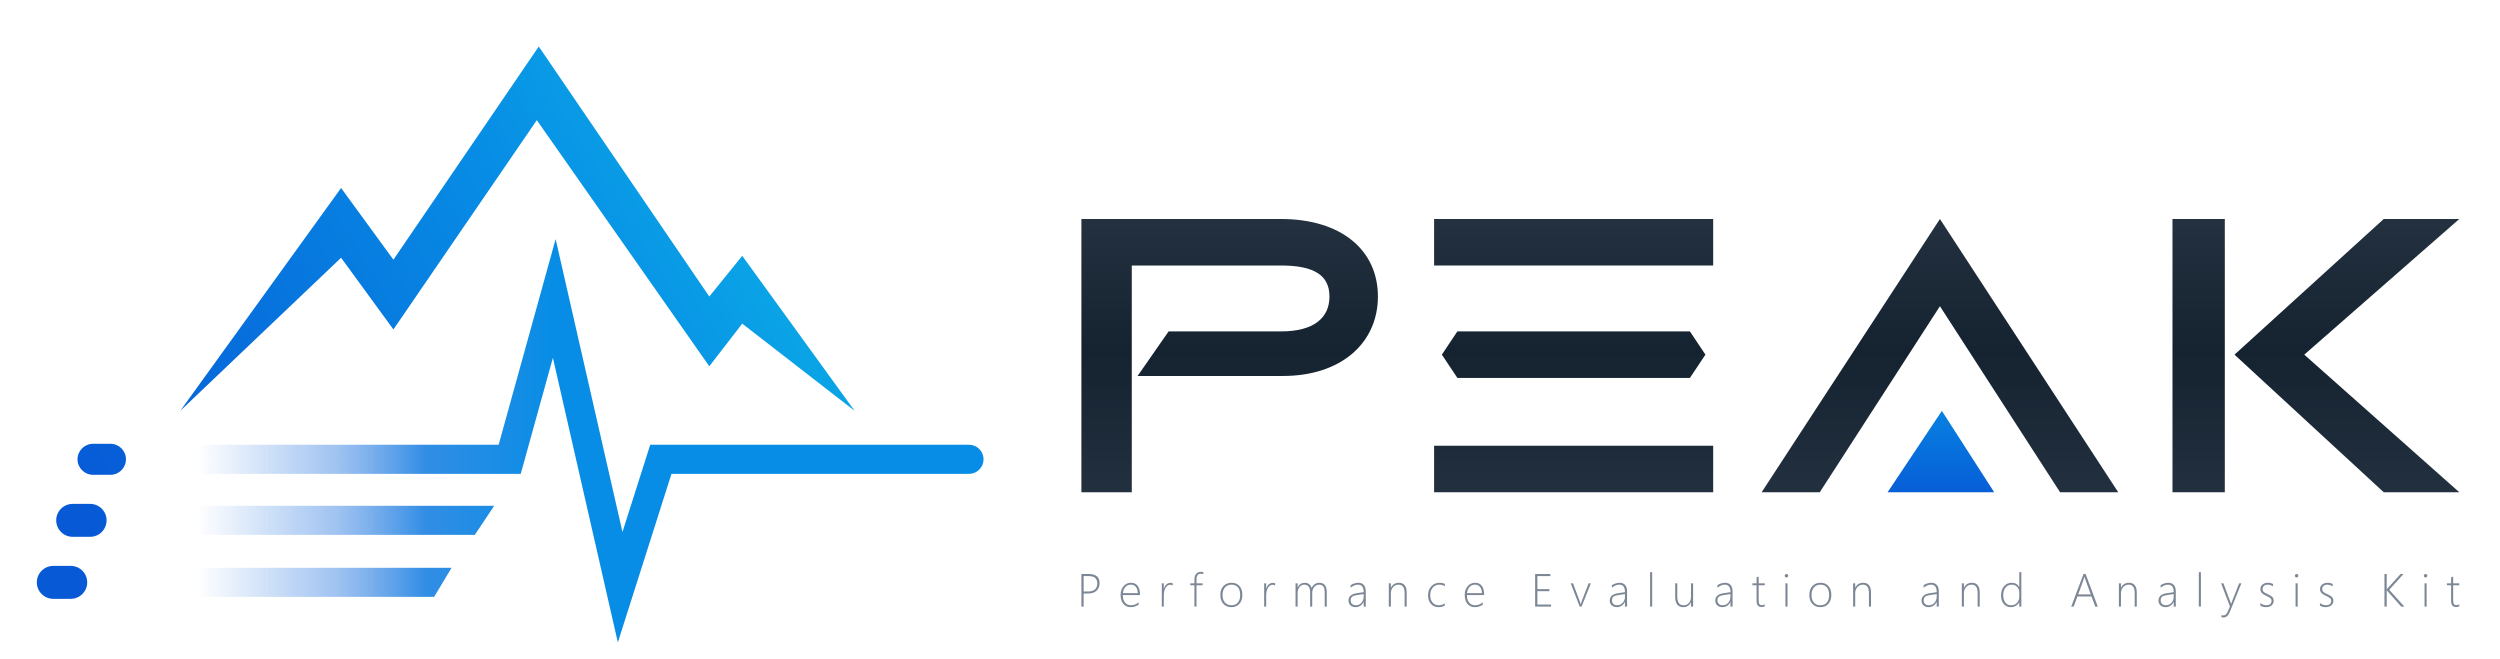
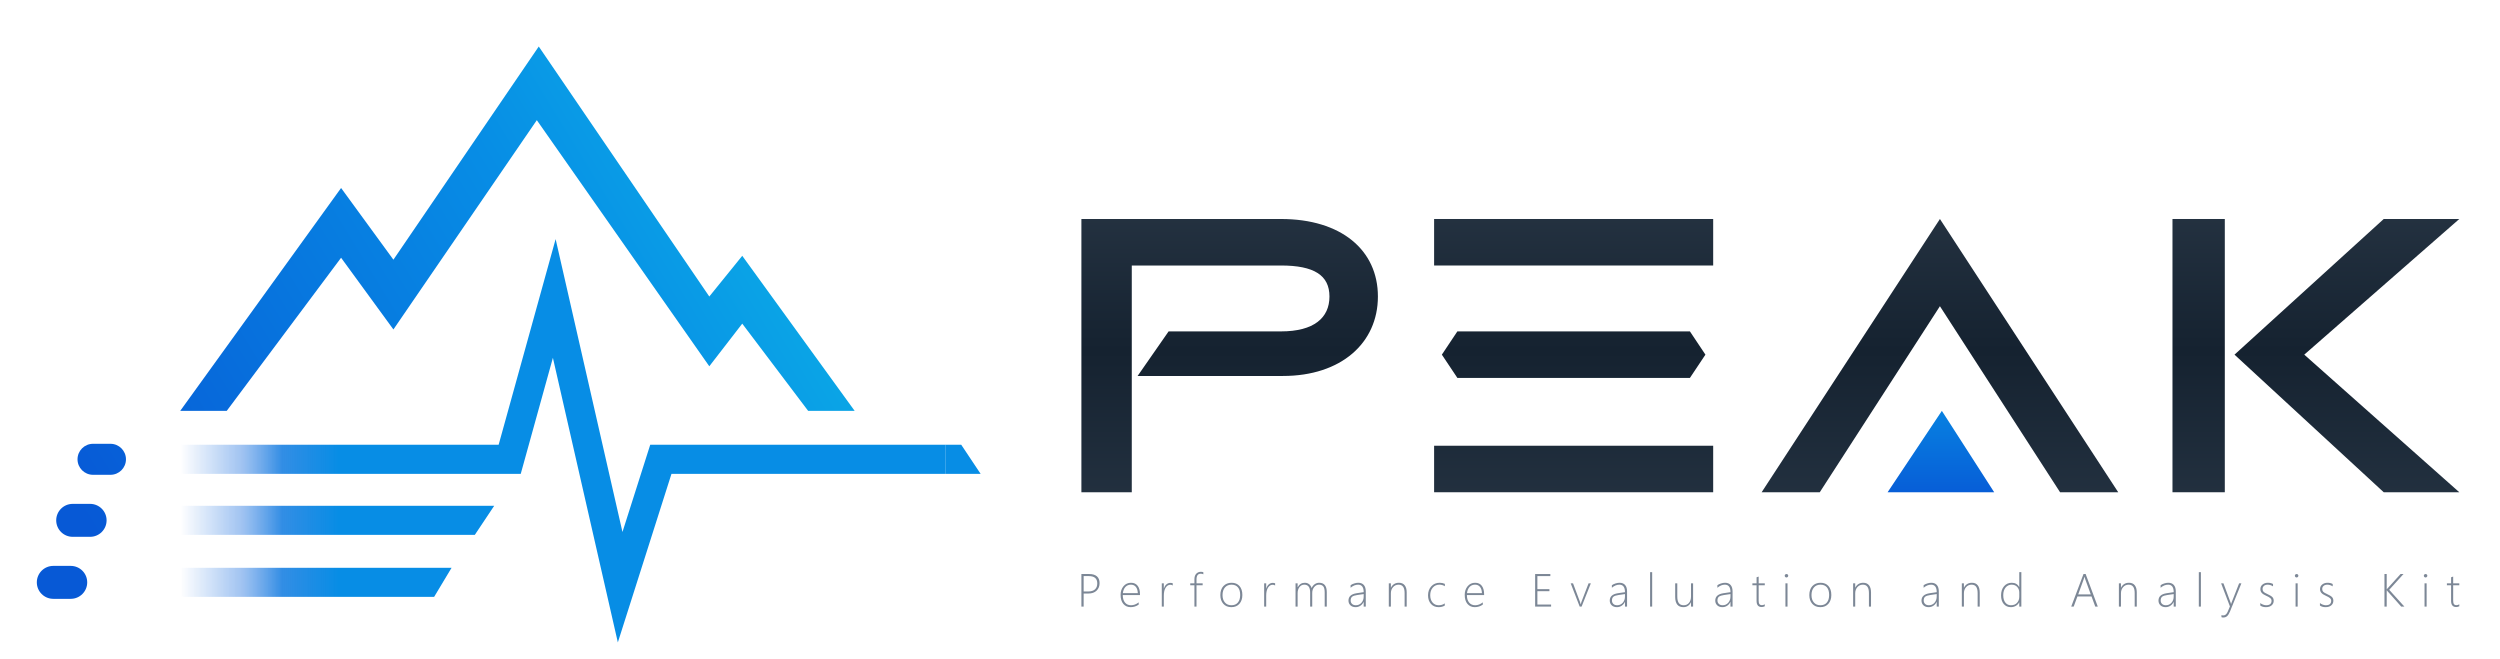
<svg xmlns="http://www.w3.org/2000/svg" width="1290" height="340" viewBox="0 0 1290 340" role="img" aria-labelledby="title desc" shape-rendering="geometricPrecision">
  <defs>
    <linearGradient id="markGradient" x1="70" y1="310" x2="520" y2="35" gradientUnits="userSpaceOnUse">
      <stop offset="0" stop-color="#0759D6" />
      <stop offset="0.52" stop-color="#078DE5" />
      <stop offset="1" stop-color="#10CDE9" />
    </linearGradient>
-     <linearGradient id="trailGradient" x1="50" y1="0" x2="286" y2="0" gradientUnits="userSpaceOnUse">
+     <linearGradient id="trailGradient" x1="70" y1="0" x2="175" y2="0" gradientUnits="userSpaceOnUse">
      <stop offset="0" stop-color="#4B8DE5" stop-opacity="0" />
      <stop offset="0.22" stop-color="#4B8DE5" stop-opacity="0" />
      <stop offset="0.52" stop-color="#4B8DE5" stop-opacity="0.52" />
      <stop offset="0.72" stop-color="#167EE1" stop-opacity="0.88" />
      <stop offset="1" stop-color="#078DE5" />
    </linearGradient>
    <linearGradient id="wordGradient" x1="0" y1="90" x2="0" y2="265" gradientUnits="userSpaceOnUse">
      <stop offset="0" stop-color="#283645" />
      <stop offset="0.52" stop-color="#152230" />
      <stop offset="1" stop-color="#243241" />
    </linearGradient>
    <linearGradient id="accentGradient" x1="0" y1="180" x2="0" y2="260" gradientUnits="userSpaceOnUse">
      <stop offset="0" stop-color="#079BE8" />
      <stop offset="1" stop-color="#0759D6" />
    </linearGradient>
  </defs>
-   <path d="M93 212 176 97 203 134 278 24 366 153 383 132 441 212 383 167 366 189 277 62 203 170 176 133Z" fill="url(#markGradient)" />
-   <path d="M74 237H263L286 154 320 303 341 237H500" fill="none" stroke="url(#trailGradient)" stroke-width="15" stroke-linecap="round" stroke-linejoin="miter" stroke-miterlimit="20" />
+   <path d="M93 212 176 97 203 134 278 24 366 153 383 132 441 212H417L383 167 366 189 277 62 203 170 176 133 117 212Z" fill="url(#markGradient)" />
+   <path d="M74 237H263L286 154 320 303 341 237H488" fill="none" stroke="url(#trailGradient)" stroke-width="15" stroke-linecap="butt" stroke-linejoin="miter" stroke-miterlimit="20" />
+   <path d="M488 229.5H496L506 244.5H488Z" fill="url(#trailGradient)" />
  <path d="M63 261H255L245 276H63ZM53 293H233L224 308H53Z" fill="url(#trailGradient)" />
  <g fill="url(#markGradient)">
    <rect x="40" y="229" width="25" height="16" rx="8" />
    <rect x="29" y="260" width="26" height="17" rx="8.5" />
    <rect x="19" y="292" width="26" height="17" rx="8.5" />
  </g>
  <g fill="url(#wordGradient)">
    <path d="M558 113H661C692 113 711 129 711 153S692 194 662 194H587L603 171H661C678 171 686 164 686 153S678 137 661 137H584V254H558Z" />
    <rect x="740" y="113" width="144" height="24" />
    <path d="M752 171H872L880 183 872 195H752L744 183Z" />
    <rect x="740" y="230" width="144" height="24" />
    <path d="M909 254 1001 113 1093 254H1063L1001 158 939 254Z" />
    <rect x="1121" y="113" width="27" height="141" />
    <path d="M1153 183 1230 113H1269L1189 183 1269 254H1230Z" />
  </g>
  <path d="M974 254 1002 212 1029 254Z" fill="url(#accentGradient)" />
  <g aria-label="Performance Evaluation and Analysis Kit">
    <path d="M283 575V0H184V1434H530Q751 1434 868.0 1331.5Q985 1229 985 1032Q985 832 854.5 703.5Q724 575 489 575ZM283 1343V666H487Q681 666 782.0 758.5Q883 851 883 1020Q883 1343 512 1343Z" fill="#7C8796" transform="translate(555.8438 313) scale(0.01171875 -0.01171875)" />
    <path d="M186 508Q186 297 283.5 178.0Q381 59 551 59Q723 59 887 186V88Q728 -25 532 -25Q334 -25 212.0 117.0Q90 259 90 518Q90 742 217.5 895.5Q345 1049 549 1049Q740 1049 842.0 915.0Q944 781 944 549V508ZM848 592Q842 769 763.0 867.0Q684 965 545 965Q401 965 306.5 868.5Q212 772 190 592Z" fill="#7C8796" transform="translate(577.17 313) scale(0.01171875 -0.01171875)" />
    <path d="M647 928Q601 961 539 961Q418 961 336.0 836.0Q254 711 254 481V0H164V1024H254V797H258Q293 914 369.0 979.0Q445 1044 545 1044Q602 1044 647 1026Z" fill="#7C8796" transform="translate(597.5588 313) scale(0.01171875 -0.01171875)" />
    <path d="M612 1419Q575 1448 500 1448Q311 1448 311 1194V1024H582V940H311V0H219V940H35V1024H219V1202Q219 1364 300.5 1448.0Q382 1532 504 1532Q569 1532 612 1513Z" fill="#7C8796" transform="translate(613.7523 313) scale(0.01171875 -0.01171875)" />
    <path d="M575 -25Q351 -25 220.5 122.5Q90 270 90 506Q90 761 226.5 905.0Q363 1049 586 1049Q805 1049 932.0 906.0Q1059 763 1059 510Q1059 271 929.5 123.0Q800 -25 575 -25ZM582 965Q401 965 293.5 843.0Q186 721 186 504Q186 303 291.0 181.0Q396 59 578 59Q763 59 863.0 179.0Q963 299 963 512Q963 731 863.5 848.0Q764 965 582 965Z" fill="#7C8796" transform="translate(628.6449 313) scale(0.01171875 -0.01171875)" />
    <path d="M647 928Q601 961 539 961Q418 961 336.0 836.0Q254 711 254 481V0H164V1024H254V797H258Q293 914 369.0 979.0Q445 1044 545 1044Q602 1044 647 1026Z" fill="#7C8796" transform="translate(650.3814 313) scale(0.01171875 -0.01171875)" />
    <path d="M1448 0V616Q1448 809 1387.5 887.0Q1327 965 1196 965Q1075 965 987.0 861.0Q899 757 899 600V0H807V623Q807 965 547 965Q422 965 339.0 860.5Q256 756 256 590V0H164V1024H256V854H260Q367 1049 573 1049Q685 1049 764.5 984.5Q844 920 872 815Q920 926 1009.5 987.5Q1099 1049 1204 1049Q1540 1049 1540 633V0Z" fill="#7C8796" transform="translate(666.5748 313) scale(0.01171875 -0.01171875)" />
    <path d="M776 0V205H772Q723 100 629.5 37.5Q536 -25 422 -25Q276 -25 191.0 57.0Q106 139 106 264Q106 532 461 588L776 635Q776 965 528 965Q359 965 199 829V940Q256 985 353.5 1017.0Q451 1049 537 1049Q695 1049 781.5 951.0Q868 853 868 666V0ZM494 510Q333 487 268.0 435.5Q203 384 203 268Q203 177 263.5 118.0Q324 59 432 59Q580 59 678.0 168.5Q776 278 776 451V551Z" fill="#7C8796" transform="translate(694.5691 313) scale(0.01171875 -0.01171875)" />
    <path d="M860 0V596Q860 965 594 965Q446 965 351.0 856.5Q256 748 256 588V0H164V1024H256V838H260Q372 1049 610 1049Q776 1049 864.0 938.5Q952 828 952 623V0Z" fill="#7C8796" transform="translate(714.7 313) scale(0.01171875 -0.01171875)" />
    <path d="M827 45Q713 -25 555 -25Q346 -25 218.0 118.5Q90 262 90 494Q90 738 234.0 893.5Q378 1049 604 1049Q721 1049 831 1001V897Q721 965 590 965Q410 965 298.0 835.5Q186 706 186 500Q186 301 288.5 180.0Q391 59 559 59Q713 59 827 141Z" fill="#7C8796" transform="translate(735.8154 313) scale(0.01171875 -0.01171875)" />
    <path d="M186 508Q186 297 283.5 178.0Q381 59 551 59Q723 59 887 186V88Q728 -25 532 -25Q334 -25 212.0 117.0Q90 259 90 518Q90 742 217.5 895.5Q345 1049 549 1049Q740 1049 842.0 915.0Q944 781 944 549V508ZM848 592Q842 769 763.0 867.0Q684 965 545 965Q401 965 306.5 868.5Q212 772 190 592Z" fill="#7C8796" transform="translate(754.7393 313) scale(0.01171875 -0.01171875)" />
    <path d="M184 0V1434H854V1343H283V768H813V678H283V90H887V0Z" fill="#7C8796" transform="translate(789.9739 313) scale(0.01171875 -0.01171875)" />
    <path d="M500 0H416L20 1024H123L428 209Q450 150 459 102H463Q476 165 492 205L807 1024H907Z" fill="#7C8796" transform="translate(810.2455 313) scale(0.01171875 -0.01171875)" />
    <path d="M776 0V205H772Q723 100 629.5 37.5Q536 -25 422 -25Q276 -25 191.0 57.0Q106 139 106 264Q106 532 461 588L776 635Q776 965 528 965Q359 965 199 829V940Q256 985 353.5 1017.0Q451 1049 537 1049Q695 1049 781.5 951.0Q868 853 868 666V0ZM494 510Q333 487 268.0 435.5Q203 384 203 268Q203 177 263.5 118.0Q324 59 432 59Q580 59 678.0 168.5Q776 278 776 451V551Z" fill="#7C8796" transform="translate(829.3921 313) scale(0.01171875 -0.01171875)" />
    <path d="M164 0V1516H256V0Z" fill="#7C8796" transform="translate(849.523 313) scale(0.01171875 -0.01171875)" />
    <path d="M840 0V186H836Q729 -25 506 -25Q143 -25 143 432V1024H236V455Q236 247 304.5 153.0Q373 59 520 59Q663 59 751.5 164.0Q840 269 840 444V1024H932V0Z" fill="#7C8796" transform="translate(862.7165 313) scale(0.01171875 -0.01171875)" />
    <path d="M776 0V205H772Q723 100 629.5 37.5Q536 -25 422 -25Q276 -25 191.0 57.0Q106 139 106 264Q106 532 461 588L776 635Q776 965 528 965Q359 965 199 829V940Q256 985 353.5 1017.0Q451 1049 537 1049Q695 1049 781.5 951.0Q868 853 868 666V0ZM494 510Q333 487 268.0 435.5Q203 384 203 268Q203 177 263.5 118.0Q324 59 432 59Q580 59 678.0 168.5Q776 278 776 451V551Z" fill="#7C8796" transform="translate(883.8318 313) scale(0.01171875 -0.01171875)" />
    <path d="M569 14Q497 -20 434 -20Q207 -20 207 252V940H23V1024H207V1290Q229 1298 253 1306Q277 1313 299 1321V1024H569V940H299V264Q299 158 332.5 110.5Q366 63 446 63Q503 63 569 100Z" fill="#7C8796" transform="translate(903.9628 313) scale(0.01171875 -0.01171875)" />
    <path d="M209 1282Q179 1282 156.0 1304.0Q133 1326 133 1360Q133 1393 156.5 1413.5Q180 1434 209 1434Q240 1434 263.5 1414.0Q287 1394 287 1360Q287 1328 264.0 1305.0Q241 1282 209 1282ZM164 0V1024H256V0Z" fill="#7C8796" transform="translate(919.3594 313) scale(0.01171875 -0.01171875)" />
    <path d="M575 -25Q351 -25 220.5 122.5Q90 270 90 506Q90 761 226.5 905.0Q363 1049 586 1049Q805 1049 932.0 906.0Q1059 763 1059 510Q1059 271 929.5 123.0Q800 -25 575 -25ZM582 965Q401 965 293.5 843.0Q186 721 186 504Q186 303 291.0 181.0Q396 59 578 59Q763 59 863.0 179.0Q963 299 963 512Q963 731 863.5 848.0Q764 965 582 965Z" fill="#7C8796" transform="translate(932.5528 313) scale(0.01171875 -0.01171875)" />
    <path d="M860 0V596Q860 965 594 965Q446 965 351.0 856.5Q256 748 256 588V0H164V1024H256V838H260Q372 1049 610 1049Q776 1049 864.0 938.5Q952 828 952 623V0Z" fill="#7C8796" transform="translate(954.2893 313) scale(0.01171875 -0.01171875)" />
    <path d="M776 0V205H772Q723 100 629.5 37.5Q536 -25 422 -25Q276 -25 191.0 57.0Q106 139 106 264Q106 532 461 588L776 635Q776 965 528 965Q359 965 199 829V940Q256 985 353.5 1017.0Q451 1049 537 1049Q695 1049 781.5 951.0Q868 853 868 666V0ZM494 510Q333 487 268.0 435.5Q203 384 203 268Q203 177 263.5 118.0Q324 59 432 59Q580 59 678.0 168.5Q776 278 776 451V551Z" fill="#7C8796" transform="translate(990.2504 313) scale(0.01171875 -0.01171875)" />
    <path d="M860 0V596Q860 965 594 965Q446 965 351.0 856.5Q256 748 256 588V0H164V1024H256V838H260Q372 1049 610 1049Q776 1049 864.0 938.5Q952 828 952 623V0Z" fill="#7C8796" transform="translate(1010.381 313) scale(0.01171875 -0.01171875)" />
    <path d="M891 0V186H887Q837 89 739.0 32.0Q641 -25 518 -25Q329 -25 209.5 113.0Q90 251 90 494Q90 742 220.5 895.5Q351 1049 559 1049Q789 1049 887 860H891V1516H983V0ZM891 623Q891 766 800.5 865.5Q710 965 557 965Q396 965 291.0 841.5Q186 718 186 502Q186 290 280.5 174.5Q375 59 524 59Q699 59 795.0 167.5Q891 276 891 432Z" fill="#7C8796" transform="translate(1031.497 313) scale(0.01171875 -0.01171875)" />
    <path d="M1118 0 954 446H332L168 0H59L600 1434H694L1229 0ZM678 1200Q667 1230 660 1259Q653 1284 645 1309H641Q624 1243 608 1202L367 537H920Z" fill="#7C8796" transform="translate(1068.055 313) scale(0.01171875 -0.01171875)" />
    <path d="M860 0V596Q860 965 594 965Q446 965 351.0 856.5Q256 748 256 588V0H164V1024H256V838H260Q372 1049 610 1049Q776 1049 864.0 938.5Q952 828 952 623V0Z" fill="#7C8796" transform="translate(1091.421 313) scale(0.01171875 -0.01171875)" />
    <path d="M776 0V205H772Q723 100 629.5 37.5Q536 -25 422 -25Q276 -25 191.0 57.0Q106 139 106 264Q106 532 461 588L776 635Q776 965 528 965Q359 965 199 829V940Q256 985 353.5 1017.0Q451 1049 537 1049Q695 1049 781.5 951.0Q868 853 868 666V0ZM494 510Q333 487 268.0 435.5Q203 384 203 268Q203 177 263.5 118.0Q324 59 432 59Q580 59 678.0 168.5Q776 278 776 451V551Z" fill="#7C8796" transform="translate(1112.536 313) scale(0.01171875 -0.01171875)" />
    <path d="M164 0V1516H256V0Z" fill="#7C8796" transform="translate(1132.667 313) scale(0.01171875 -0.01171875)" />
    <path d="M414 -209Q358 -347 290.0 -414.0Q222 -481 115 -481Q70 -481 35 -467V-375Q71 -389 119 -389Q242 -389 313 -219L408 8L20 1024H123L432 190Q442 163 446 149Q450 130 455 115H459L483 184L813 1024H913Z" fill="#7C8796" transform="translate(1145.861 313) scale(0.01171875 -0.01171875)" />
    <path d="M111 45V156Q163 111 237.0 85.0Q311 59 365 59Q606 59 606 256Q606 324 553.0 372.0Q500 420 381 471Q234 535 174.5 603.5Q115 672 115 770Q115 895 210.5 972.0Q306 1049 446 1049Q578 1049 672 995V891Q558 965 436 965Q335 965 273.0 912.5Q211 860 211 776Q211 703 250.0 657.5Q289 612 422 553Q582 481 642.0 419.5Q702 358 702 256Q702 134 610.5 54.5Q519 -25 358 -25Q210 -25 111 45Z" fill="#7C8796" transform="translate(1165.007 313) scale(0.01171875 -0.01171875)" />
    <path d="M209 1282Q179 1282 156.0 1304.0Q133 1326 133 1360Q133 1393 156.5 1413.5Q180 1434 209 1434Q240 1434 263.5 1414.0Q287 1394 287 1360Q287 1328 264.0 1305.0Q241 1282 209 1282ZM164 0V1024H256V0Z" fill="#7C8796" transform="translate(1182.595 313) scale(0.01171875 -0.01171875)" />
    <path d="M111 45V156Q163 111 237.0 85.0Q311 59 365 59Q606 59 606 256Q606 324 553.0 372.0Q500 420 381 471Q234 535 174.5 603.5Q115 672 115 770Q115 895 210.5 972.0Q306 1049 446 1049Q578 1049 672 995V891Q558 965 436 965Q335 965 273.0 912.5Q211 860 211 776Q211 703 250.0 657.5Q289 612 422 553Q582 481 642.0 419.5Q702 358 702 256Q702 134 610.5 54.5Q519 -25 358 -25Q210 -25 111 45Z" fill="#7C8796" transform="translate(1195.789 313) scale(0.01171875 -0.01171875)" />
    <path d="M922 0 311 686Q294 705 287 719H283V0H184V1434H283V758H287Q299 779 313 793L893 1434H1022L393 739L1061 0Z" fill="#7C8796" transform="translate(1228.223 313) scale(0.01171875 -0.01171875)" />
    <path d="M209 1282Q179 1282 156.0 1304.0Q133 1326 133 1360Q133 1393 156.5 1413.5Q180 1434 209 1434Q240 1434 263.5 1414.0Q287 1394 287 1360Q287 1328 264.0 1305.0Q241 1282 209 1282ZM164 0V1024H256V0Z" fill="#7C8796" transform="translate(1249.139 313) scale(0.01171875 -0.01171875)" />
    <path d="M569 14Q497 -20 434 -20Q207 -20 207 252V940H23V1024H207V1290Q229 1298 253 1306Q277 1313 299 1321V1024H569V940H299V264Q299 158 332.5 110.5Q366 63 446 63Q503 63 569 100Z" fill="#7C8796" transform="translate(1262.332 313) scale(0.01171875 -0.01171875)" />
  </g>
</svg>
